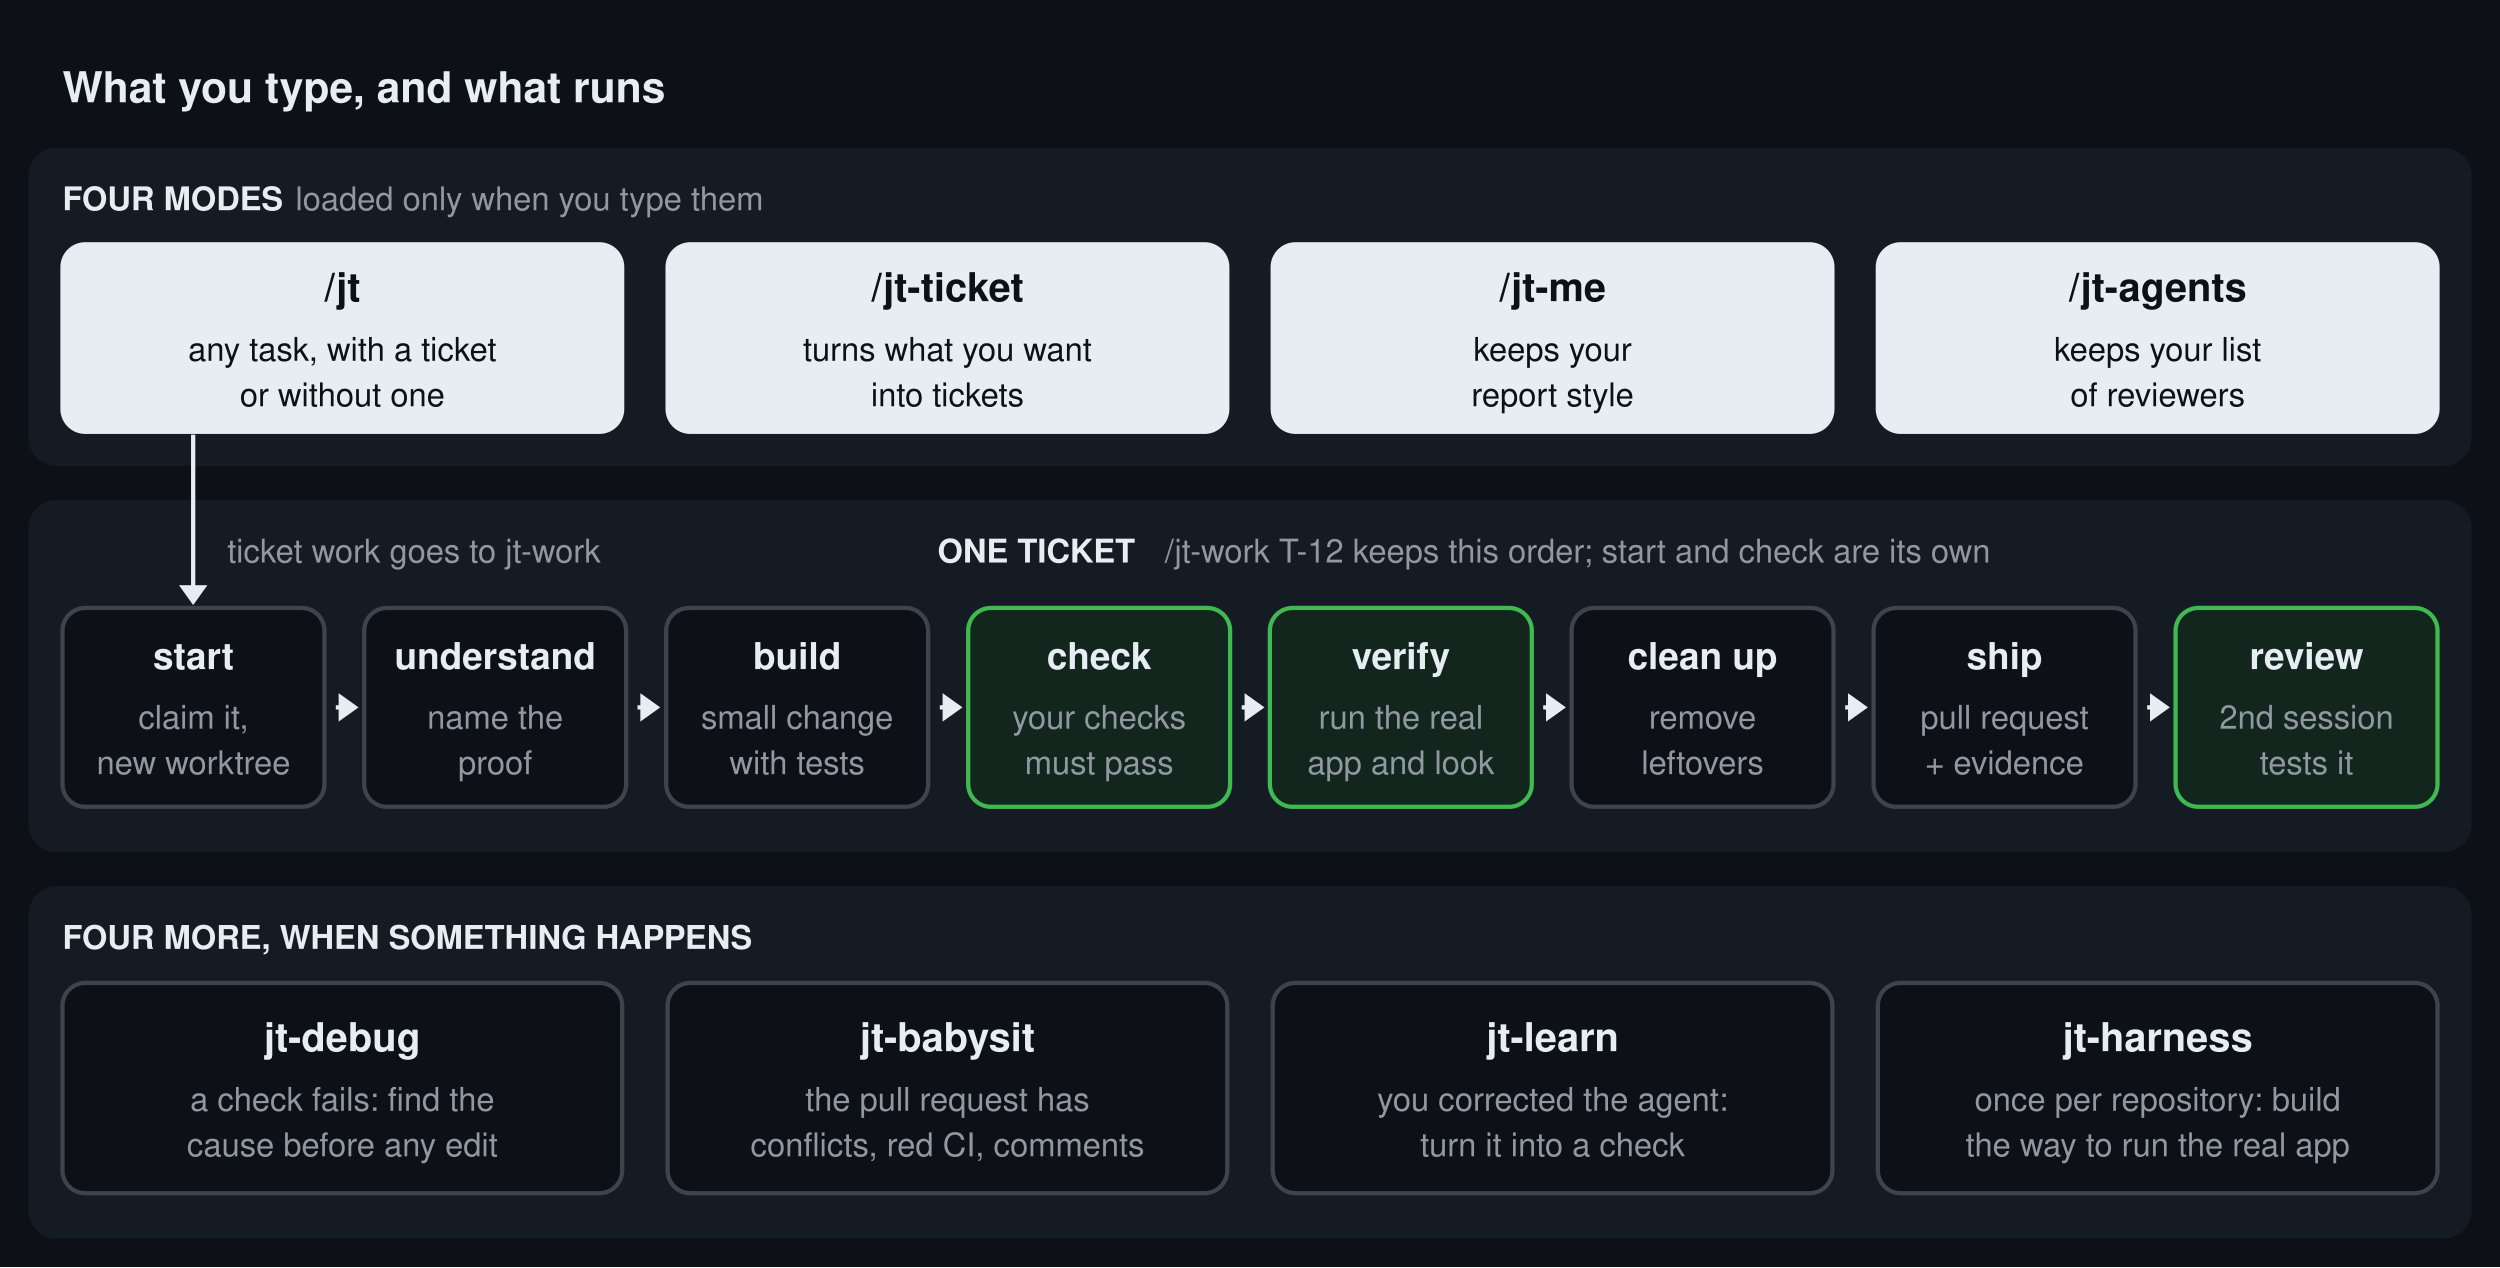
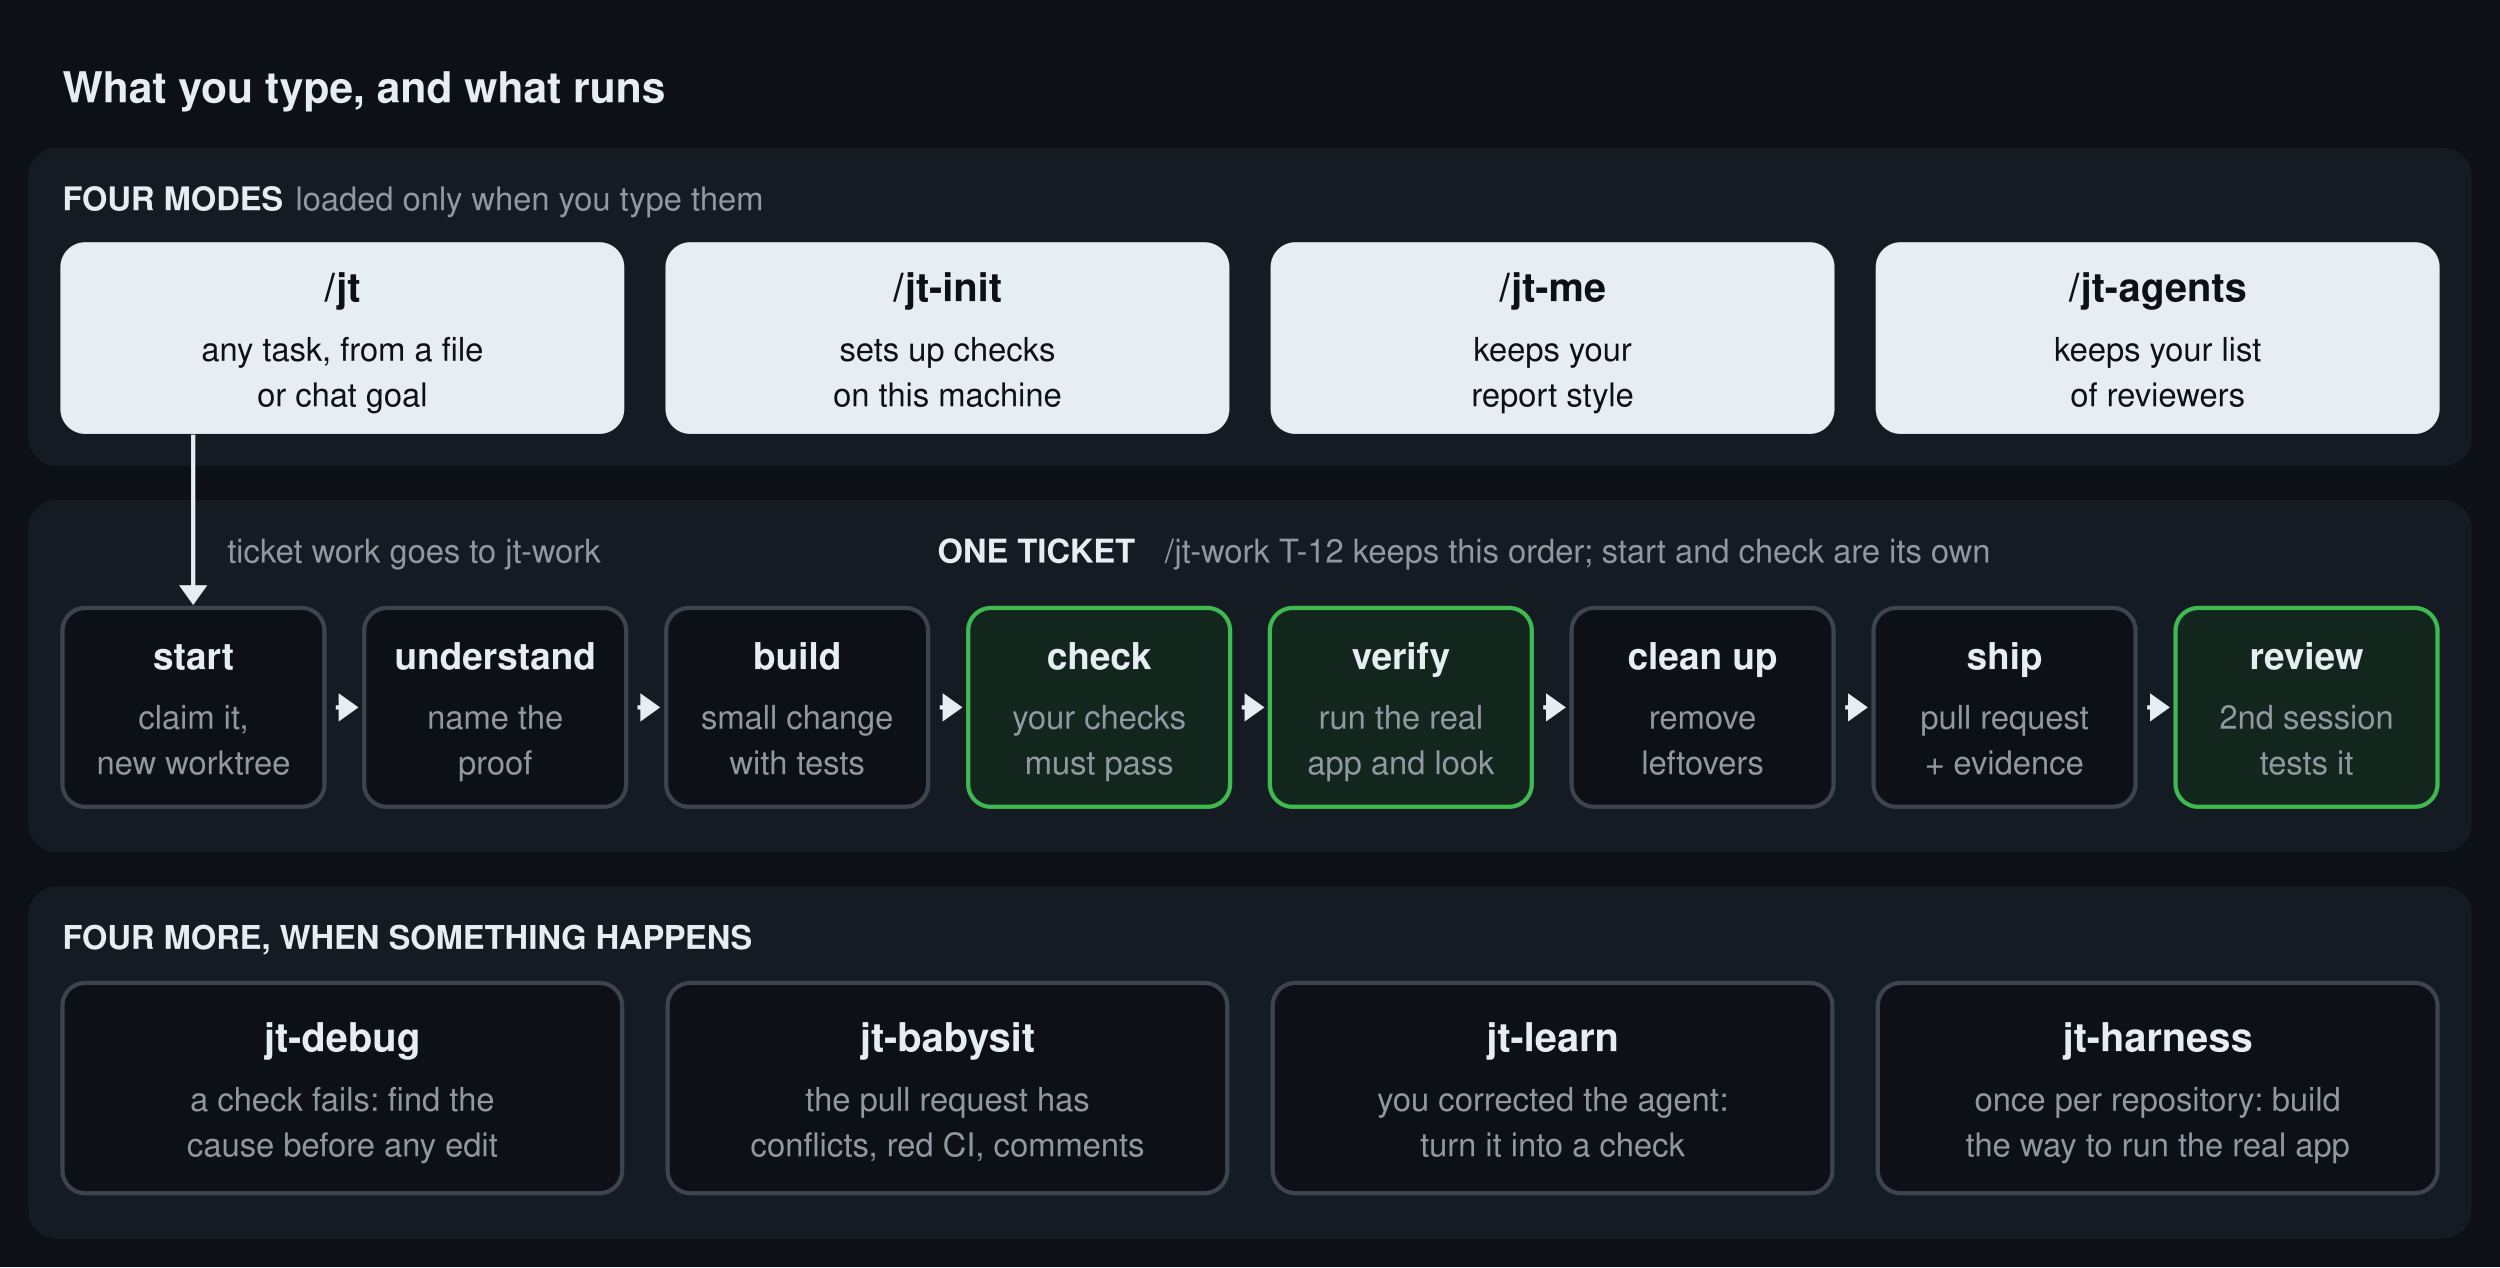
- <svg xmlns="http://www.w3.org/2000/svg" viewBox="0 0 880 446" width="880" height="446" role="img" aria-label="What you type, and what runs. Four modes load only when you type them: /jt for any task with a ticket or without, /jt-ticket to turn what you want into tickets, /jt-me for your report style, and /jt-agents for your list of reviewers. One ticket, with /jt-work, runs eight steps in order: start, understand, build, check, verify, clean up, ship, and review; start and check belong to jt-work itself, and the other six are skills of their own; check and verify run something real, and review is a second session. Four skills answer an event: jt-debug when a check fails, jt-babysit when the pull request needs work, jt-learn after you correct the agent, and jt-harness once per repository.">
+ <svg xmlns="http://www.w3.org/2000/svg" viewBox="0 0 880 446" width="880" height="446" role="img" aria-label="What you type, and what runs. Four modes load only when you type them: /jt for any task from a ticket file or chat goal, /jt-init to set up checks on this machine, /jt-me for your report style, and /jt-agents for your list of reviewers. One ticket, with /jt-work, runs eight steps in order: start, understand, build, check, verify, clean up, ship, and review; start and check belong to jt-work itself, and the other six are skills of their own; check and verify run something real, and review is a second session. Four skills answer an event: jt-debug when a check fails, jt-babysit when the pull request needs work, jt-learn after you correct the agent, and jt-harness once per repository.">
  <rect width="880" height="446" fill="#0d1117" />
  <g font-family="-apple-system, BlinkMacSystemFont, Segoe UI, Helvetica, Arial, sans-serif">
    <text x="22" y="36" font-size="15" font-weight="600" fill="#e6edf3">What you type, and what runs</text>
    <rect x="10" y="52" width="860" height="112" rx="10" fill="#151b23" />
    <text x="22" y="74" font-size="11.5" font-weight="600" fill="#e6edf3">FOUR MODES</text>
    <text x="104" y="74" font-size="11.5" fill="#9198a1">loaded only when you type them</text>
    <rect x="22.0" y="86" width="197.0" height="66" rx="8" fill="#e6edf3" stroke="#e6edf3" stroke-width="1.5" />
    <text x="120.5" y="106.0" font-size="14" font-weight="600" text-anchor="middle" fill="#0d1117">/jt</text>
-     <text x="120.5" y="127.0" font-size="11.5" text-anchor="middle" fill="#0d1117">any task, with a ticket</text>
-     <text x="120.5" y="143.0" font-size="11.5" text-anchor="middle" fill="#0d1117">or without one</text>
+     <text x="120.5" y="127.0" font-size="11.5" text-anchor="middle" fill="#0d1117">any task, from a file</text>
+     <text x="120.5" y="143.0" font-size="11.5" text-anchor="middle" fill="#0d1117">or chat goal</text>
    <rect x="235.0" y="86" width="197.0" height="66" rx="8" fill="#e6edf3" stroke="#e6edf3" stroke-width="1.5" />
-     <text x="333.5" y="106.0" font-size="14" font-weight="600" text-anchor="middle" fill="#0d1117">/jt-ticket</text>
-     <text x="333.5" y="127.0" font-size="11.5" text-anchor="middle" fill="#0d1117">turns what you want</text>
-     <text x="333.5" y="143.0" font-size="11.5" text-anchor="middle" fill="#0d1117">into tickets</text>
+     <text x="333.5" y="106.0" font-size="14" font-weight="600" text-anchor="middle" fill="#0d1117">/jt-init</text>
+     <text x="333.5" y="127.0" font-size="11.5" text-anchor="middle" fill="#0d1117">sets up checks</text>
+     <text x="333.5" y="143.0" font-size="11.5" text-anchor="middle" fill="#0d1117">on this machine</text>
    <rect x="448.0" y="86" width="197.0" height="66" rx="8" fill="#e6edf3" stroke="#e6edf3" stroke-width="1.5" />
    <text x="546.5" y="106.0" font-size="14" font-weight="600" text-anchor="middle" fill="#0d1117">/jt-me</text>
    <text x="546.5" y="127.0" font-size="11.5" text-anchor="middle" fill="#0d1117">keeps your</text>
    <text x="546.5" y="143.0" font-size="11.5" text-anchor="middle" fill="#0d1117">report style</text>
    <rect x="661.0" y="86" width="197.0" height="66" rx="8" fill="#e6edf3" stroke="#e6edf3" stroke-width="1.5" />
    <text x="759.5" y="106.0" font-size="14" font-weight="600" text-anchor="middle" fill="#0d1117">/jt-agents</text>
    <text x="759.5" y="127.0" font-size="11.5" text-anchor="middle" fill="#0d1117">keeps your list</text>
    <text x="759.5" y="143.0" font-size="11.5" text-anchor="middle" fill="#0d1117">of reviewers</text>
    <rect x="10" y="176" width="860" height="124" rx="10" fill="#151b23" />
    <path d="M68 153V207" stroke="#e6edf3" stroke-width="1.5" />
    <path d="M63 206L68 213L73 206z" fill="#e6edf3" />
    <text x="80" y="198" font-size="11.5" fill="#9198a1">ticket work goes to jt-work</text>
    <text x="330" y="198" font-size="11.5" font-weight="600" fill="#e6edf3">ONE TICKET</text>
    <text x="410" y="198" font-size="11.5" fill="#9198a1">/jt-work T-12 keeps this order; start and check are its own</text>
    <rect x="22.0" y="214" width="92.2" height="70" rx="8" fill="#0d1117" stroke="#3d444d" stroke-width="1.5" />
    <text x="68.1" y="235.5" font-size="13" font-weight="600" text-anchor="middle" fill="#e6edf3">start</text>
    <text x="68.1" y="256.5" font-size="11.5" text-anchor="middle" fill="#9198a1">claim it,</text>
    <text x="68.1" y="272.5" font-size="11.5" text-anchor="middle" fill="#9198a1">new worktree</text>
    <rect x="128.2" y="214" width="92.2" height="70" rx="8" fill="#0d1117" stroke="#3d444d" stroke-width="1.5" />
    <text x="174.3" y="235.5" font-size="13" font-weight="600" text-anchor="middle" fill="#e6edf3">understand</text>
    <text x="174.3" y="256.5" font-size="11.5" text-anchor="middle" fill="#9198a1">name the</text>
    <text x="174.3" y="272.5" font-size="11.5" text-anchor="middle" fill="#9198a1">proof</text>
    <rect x="234.5" y="214" width="92.2" height="70" rx="8" fill="#0d1117" stroke="#3d444d" stroke-width="1.5" />
    <text x="280.6" y="235.5" font-size="13" font-weight="600" text-anchor="middle" fill="#e6edf3">build</text>
    <text x="280.6" y="256.5" font-size="11.5" text-anchor="middle" fill="#9198a1">small change</text>
    <text x="280.6" y="272.5" font-size="11.5" text-anchor="middle" fill="#9198a1">with tests</text>
    <rect x="340.8" y="214" width="92.2" height="70" rx="8" fill="#12261e" stroke="#3fb950" stroke-width="1.5" />
    <text x="386.9" y="235.5" font-size="13" font-weight="600" text-anchor="middle" fill="#e6edf3">check</text>
    <text x="386.9" y="256.5" font-size="11.5" text-anchor="middle" fill="#9198a1">your checks</text>
    <text x="386.9" y="272.5" font-size="11.5" text-anchor="middle" fill="#9198a1">must pass</text>
    <rect x="447.0" y="214" width="92.2" height="70" rx="8" fill="#12261e" stroke="#3fb950" stroke-width="1.5" />
    <text x="493.1" y="235.5" font-size="13" font-weight="600" text-anchor="middle" fill="#e6edf3">verify</text>
    <text x="493.1" y="256.5" font-size="11.5" text-anchor="middle" fill="#9198a1">run the real</text>
    <text x="493.1" y="272.5" font-size="11.5" text-anchor="middle" fill="#9198a1">app and look</text>
    <rect x="553.2" y="214" width="92.2" height="70" rx="8" fill="#0d1117" stroke="#3d444d" stroke-width="1.5" />
    <text x="599.3" y="235.5" font-size="13" font-weight="600" text-anchor="middle" fill="#e6edf3">clean up</text>
    <text x="599.3" y="256.5" font-size="11.5" text-anchor="middle" fill="#9198a1">remove</text>
    <text x="599.3" y="272.5" font-size="11.5" text-anchor="middle" fill="#9198a1">leftovers</text>
    <rect x="659.5" y="214" width="92.2" height="70" rx="8" fill="#0d1117" stroke="#3d444d" stroke-width="1.5" />
    <text x="705.6" y="235.5" font-size="13" font-weight="600" text-anchor="middle" fill="#e6edf3">ship</text>
    <text x="705.6" y="256.5" font-size="11.5" text-anchor="middle" fill="#9198a1">pull request</text>
    <text x="705.6" y="272.5" font-size="11.5" text-anchor="middle" fill="#9198a1">+ evidence</text>
    <rect x="765.8" y="214" width="92.2" height="70" rx="8" fill="#12261e" stroke="#3fb950" stroke-width="1.5" />
    <text x="811.9" y="235.5" font-size="13" font-weight="600" text-anchor="middle" fill="#e6edf3">review</text>
    <text x="811.9" y="256.5" font-size="11.5" text-anchor="middle" fill="#9198a1">2nd session</text>
    <text x="811.9" y="272.5" font-size="11.5" text-anchor="middle" fill="#9198a1">tests it</text>
    <path d="M118.2 249.0H120.2" stroke="#e6edf3" stroke-width="1.5" />
    <path d="M119.2 244.0L126.2 249.0L119.2 254.0z" fill="#e6edf3" />
    <path d="M224.4 249.0H226.4" stroke="#e6edf3" stroke-width="1.5" />
    <path d="M225.4 244.0L232.4 249.0L225.4 254.0z" fill="#e6edf3" />
    <path d="M330.8 249.0H332.8" stroke="#e6edf3" stroke-width="1.5" />
    <path d="M331.8 244.0L338.8 249.0L331.8 254.0z" fill="#e6edf3" />
    <path d="M437.1 249.0H439.1" stroke="#e6edf3" stroke-width="1.5" />
    <path d="M438.1 244.0L445.1 249.0L438.1 254.0z" fill="#e6edf3" />
    <path d="M543.2 249.0H545.2" stroke="#e6edf3" stroke-width="1.5" />
    <path d="M544.2 244.0L551.2 249.0L544.2 254.0z" fill="#e6edf3" />
    <path d="M649.5 249.0H651.5" stroke="#e6edf3" stroke-width="1.5" />
    <path d="M650.5 244.0L657.5 249.0L650.5 254.0z" fill="#e6edf3" />
    <path d="M755.8 249.0H757.8" stroke="#e6edf3" stroke-width="1.5" />
    <path d="M756.8 244.0L763.8 249.0L756.8 254.0z" fill="#e6edf3" />
    <rect x="10" y="312" width="860" height="124" rx="10" fill="#151b23" />
    <text x="22" y="334" font-size="11.5" font-weight="600" fill="#e6edf3">FOUR MORE, WHEN SOMETHING HAPPENS</text>
    <rect x="22.0" y="346" width="197.0" height="74" rx="8" fill="#0d1117" stroke="#3d444d" stroke-width="1.5" />
    <text x="120.5" y="370.0" font-size="14" font-weight="600" text-anchor="middle" fill="#e6edf3">jt-debug</text>
    <text x="120.5" y="391.0" font-size="11.5" text-anchor="middle" fill="#9198a1">a check fails: find the</text>
    <text x="120.5" y="407.0" font-size="11.5" text-anchor="middle" fill="#9198a1">cause before any edit</text>
    <rect x="235.0" y="346" width="197.0" height="74" rx="8" fill="#0d1117" stroke="#3d444d" stroke-width="1.5" />
    <text x="333.5" y="370.0" font-size="14" font-weight="600" text-anchor="middle" fill="#e6edf3">jt-babysit</text>
    <text x="333.5" y="391.0" font-size="11.5" text-anchor="middle" fill="#9198a1">the pull request has</text>
    <text x="333.5" y="407.0" font-size="11.5" text-anchor="middle" fill="#9198a1">conflicts, red CI, comments</text>
    <rect x="448.0" y="346" width="197.0" height="74" rx="8" fill="#0d1117" stroke="#3d444d" stroke-width="1.5" />
    <text x="546.5" y="370.0" font-size="14" font-weight="600" text-anchor="middle" fill="#e6edf3">jt-learn</text>
    <text x="546.5" y="391.0" font-size="11.5" text-anchor="middle" fill="#9198a1">you corrected the agent:</text>
    <text x="546.5" y="407.0" font-size="11.5" text-anchor="middle" fill="#9198a1">turn it into a check</text>
    <rect x="661.0" y="346" width="197.0" height="74" rx="8" fill="#0d1117" stroke="#3d444d" stroke-width="1.5" />
    <text x="759.5" y="370.0" font-size="14" font-weight="600" text-anchor="middle" fill="#e6edf3">jt-harness</text>
    <text x="759.5" y="391.0" font-size="11.5" text-anchor="middle" fill="#9198a1">once per repository: build</text>
    <text x="759.5" y="407.0" font-size="11.5" text-anchor="middle" fill="#9198a1">the way to run the real app</text>
  </g>
</svg>
